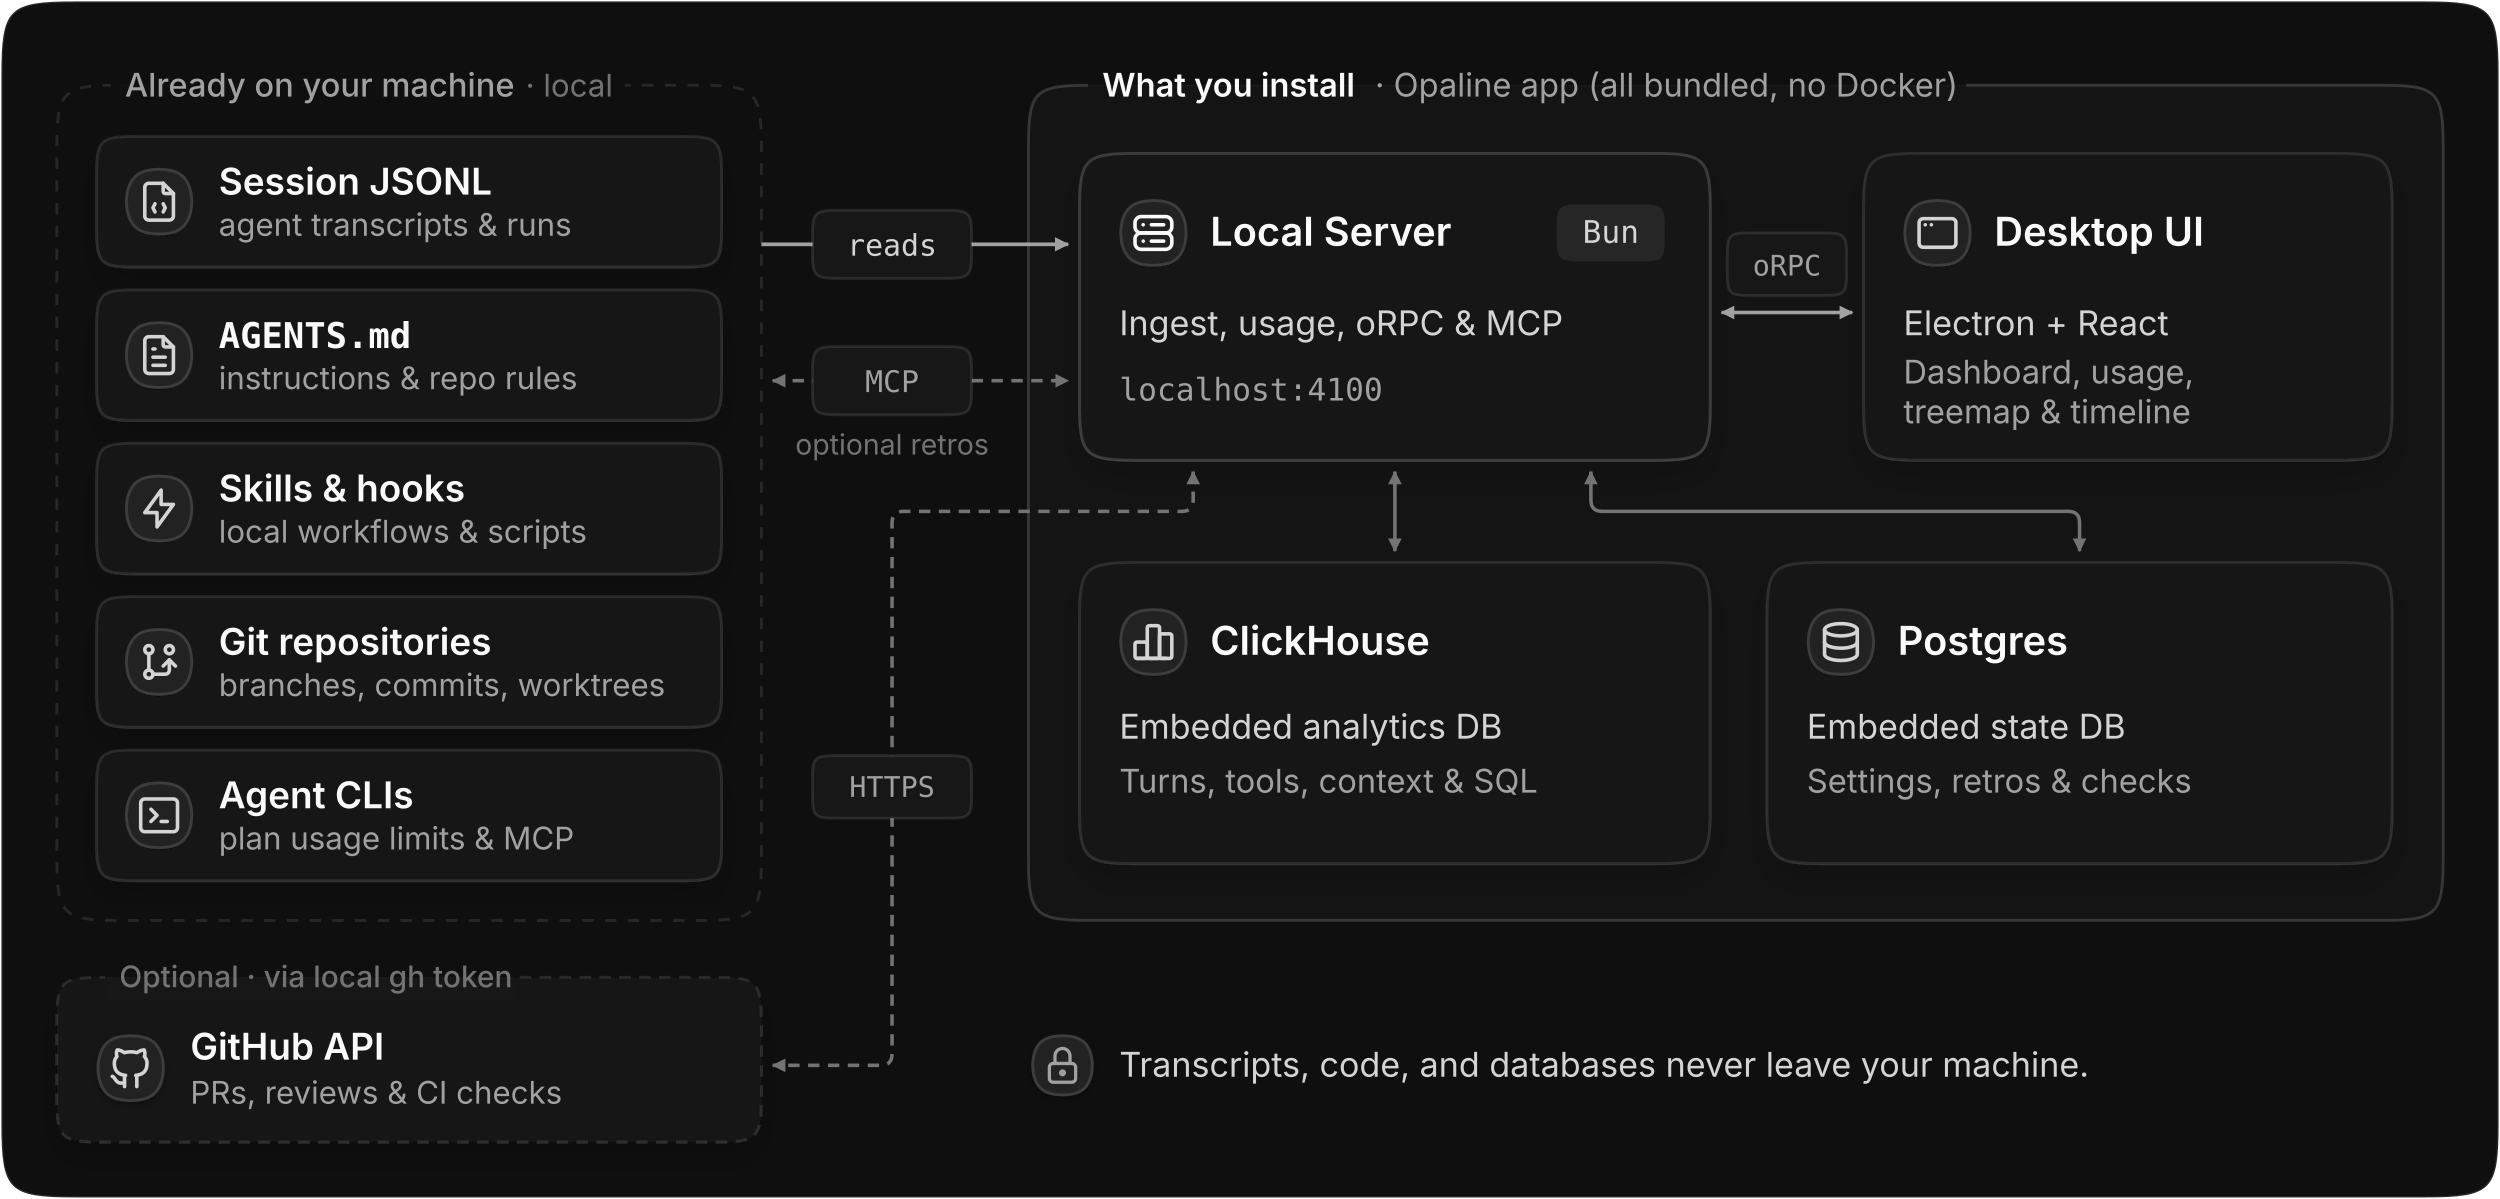
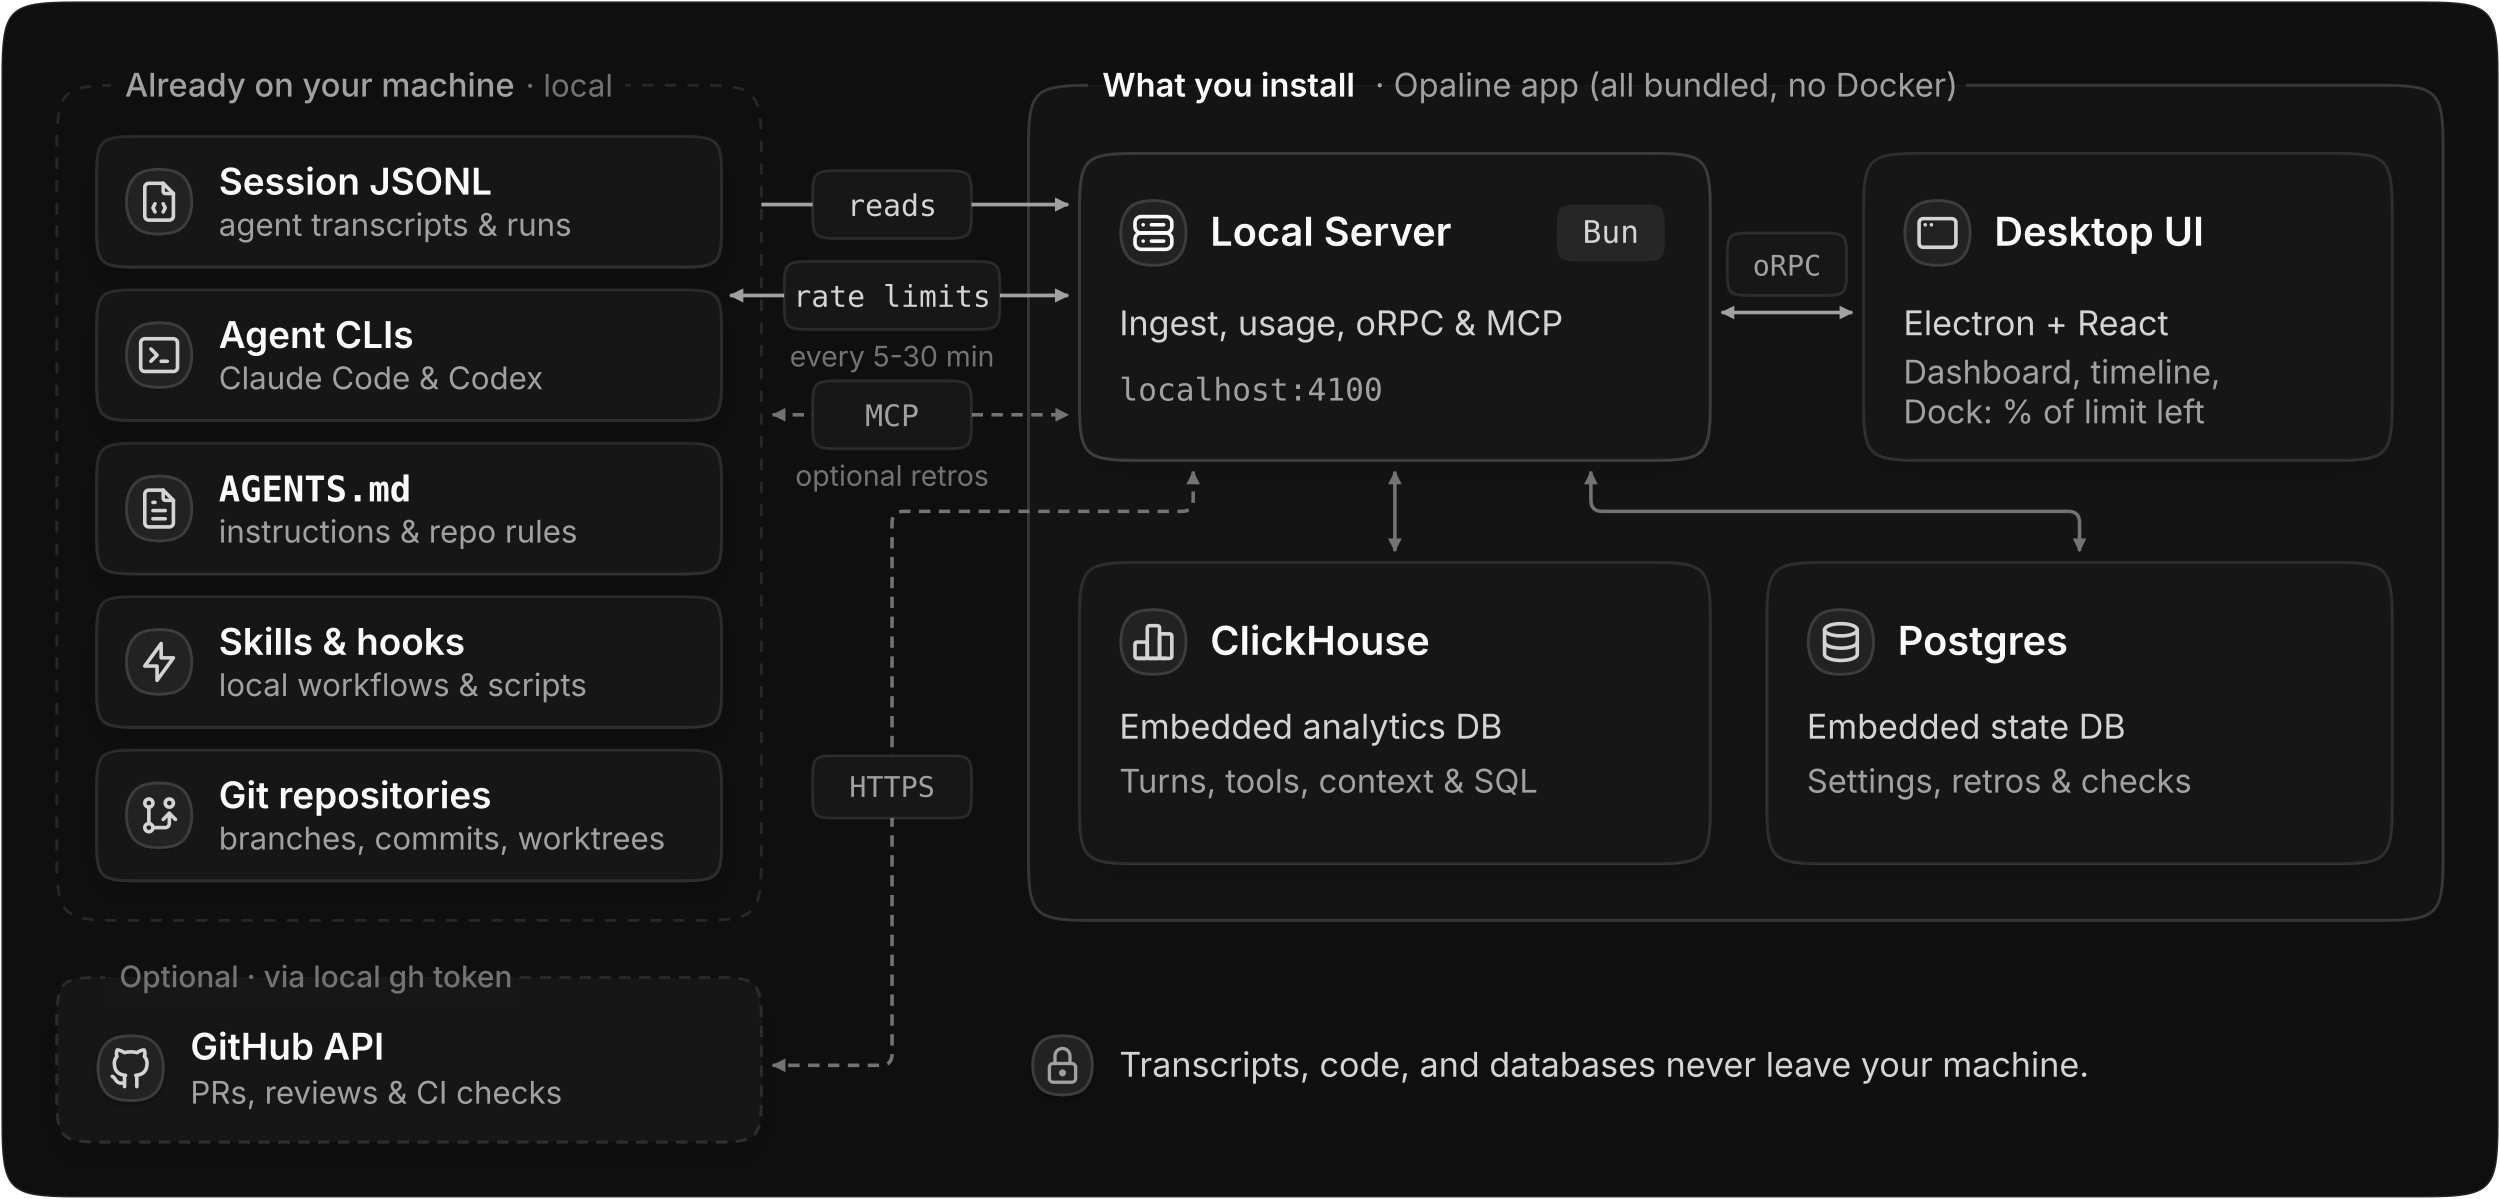
<svg xmlns="http://www.w3.org/2000/svg" viewBox="0 0 880 422" fill="none" role="img" aria-label="Opaline local architecture (dark)">
  <defs>
    <filter id="card-dark" x="-8%" y="-8%" width="116%" height="126%">
      <feDropShadow dx="0" dy="2" stdDeviation="2" flood-color="#000000" flood-opacity="0.22" />
      <feDropShadow dx="0" dy="6" stdDeviation="6" flood-color="#000000" flood-opacity="0.16" />
    </filter>
    <filter id="pebble-shadow-dark" x="-20%" y="-20%" width="140%" height="150%">
      <feDropShadow dx="0" dy="1" stdDeviation="1.4" flood-color="#000000" flood-opacity="0.34" />
    </filter>
    <clipPath id="opaline-pebble-clip-dark">
      <path d="M524.532 0C661.725 4.524 793.956 20.389 890.19 103.494C986.746 183.313 1047.24 330.329 1049 520.65C1047.24 710.913 986.746 857.99 890.19 937.817C793.956 1020.92 661.79 1036.79 524.532 1041.3C387.274 1036.79 255.1 1020.92 158.866 937.817C62.318 857.99 1.767 711.006 0 520.684C1.759 330.245 62.319 183.245 158.866 103.494C255.1 20.389 387.274 4.524 524.532 0Z" />
    </clipPath>
    <g id="opaline-pebble-shape-dark">
      <path d="M524.532 0C661.725 4.524 793.956 20.389 890.19 103.494C986.746 183.313 1047.24 330.329 1049 520.65C1047.24 710.913 986.746 857.99 890.19 937.817C793.956 1020.92 661.79 1036.79 524.532 1041.3C387.274 1036.79 255.1 1020.92 158.866 937.817C62.318 857.99 1.767 711.006 0 520.684C1.759 330.245 62.319 183.245 158.866 103.494C255.1 20.389 387.274 4.524 524.532 0Z" fill="#242424" />
      <path d="M524.532 0C661.725 4.524 793.956 20.389 890.19 103.494C986.746 183.313 1047.24 330.329 1049 520.65C1047.24 710.913 986.746 857.99 890.19 937.817C793.956 1020.92 661.79 1036.79 524.532 1041.3C387.274 1036.79 255.1 1020.92 158.866 937.817C62.318 857.99 1.767 711.006 0 520.684C1.759 330.245 62.319 183.245 158.866 103.494C255.1 20.389 387.274 4.524 524.532 0Z" clip-path="url(#opaline-pebble-clip-dark)" fill="none" stroke="rgba(255,255,255,0.11)" stroke-width="2" vector-effect="non-scaling-stroke" />
    </g>
    <marker id="arr-dark" viewBox="0 0 10 10" refX="8" refY="5" markerWidth="5.5" markerHeight="5.5" orient="auto-start-reverse">
      <path d="M 1.5 1.5 L 8.5 5 L 1.5 8.5 Z" fill="#a1a1a1" />
    </marker>
    <marker id="arr-soft-dark" viewBox="0 0 10 10" refX="8" refY="5" markerWidth="5.5" markerHeight="5.5" orient="auto-start-reverse">
      <path d="M 1.5 1.5 L 8.5 5 L 1.5 8.5 Z" fill="#737373" />
    </marker>
  </defs>
  <path d="M 26.5 0.5 L 853.5 0.5 C 877.13 0.5 879.5 2.87 879.5 26.5 L 879.5 395.5 C 879.5 419.13 877.13 421.5 853.5 421.5 L 26.5 421.5 C 2.87 421.5 0.5 419.13 0.5 395.5 L 0.5 26.5 C 0.5 2.87 2.87 0.5 26.5 0.5 Z" fill="#0f0f0f" stroke="rgba(250,250,250,0.10)" stroke-width="1" />
  <path d="M 42 30 L 246 30 C 266 30 268 32 268 52 L 268 302 C 268 322 266 324 246 324 L 42 324 C 22 324 20 322 20 302 L 20 52 C 20 32 22 30 42 30 Z" fill="none" stroke="rgba(250,250,250,0.10)" stroke-width="1" stroke-dasharray="4 4" />
  <rect x="39" y="21" width="181" height="9" fill="#0f0f0f" />
  <rect x="39" y="30" width="181" height="9" fill="#0f0f0f" />
  <text x="44" y="34" fill="#a1a1a1" font-size="11.5" font-weight="500" font-family="Inter, -apple-system, BlinkMacSystemFont, 'Segoe UI', sans-serif">Already on your machine</text>
  <text x="185" y="34" fill="#737373" font-size="11" font-family="Inter, -apple-system, BlinkMacSystemFont, 'Segoe UI', sans-serif">· local</text>
  <g filter="url(#card-dark)">
    <path d="M 48 48 L 240 48 C 252.73 48 254 49.27 254 62 L 254 80 C 254 92.73 252.73 94 240 94 L 48 94 C 35.27 94 34 92.73 34 80 L 34 62 C 34 49.27 35.27 48 48 48 Z" fill="#171717" stroke="rgba(250,250,250,0.10)" stroke-width="1" />
    <g filter="url(#pebble-shadow-dark)">
      <svg x="44" y="59" width="24" height="24" viewBox="0 0 1049 1042" overflow="visible">
        <use href="#opaline-pebble-shape-dark" />
      </svg>
    </g>
    <svg x="47.36" y="62.36" width="17.28" height="17.28" viewBox="0 0 24 24" fill="none" stroke="#d4d4d4" stroke-width="1.75" stroke-linecap="round" stroke-linejoin="round">
      <path d="M14 3v4a1 1 0 0 0 1 1h4" />
      <path d="M17 21h-10a2 2 0 0 1 -2 -2v-14a2 2 0 0 1 2 -2h7l5 5v11a2 2 0 0 1 -2 2" />
      <path d="M10 13l-1 2l1 2" />
      <path d="M14 13l1 2l-1 2" />
    </svg>
    <text x="77" y="68.5" fill="#fafafa" font-size="13" font-weight="600" font-family="Inter, -apple-system, BlinkMacSystemFont, 'Segoe UI', sans-serif">Session JSONL</text>
    <text x="77" y="83" fill="#a1a1a1" font-size="11" font-family="Inter, -apple-system, BlinkMacSystemFont, 'Segoe UI', sans-serif">agent transcripts &amp; runs</text>
  </g>
-   <g filter="url(#card-dark)">
-     <path d="M 48 102 L 240 102 C 252.73 102 254 103.27 254 116 L 254 134 C 254 146.73 252.73 148 240 148 L 48 148 C 35.27 148 34 146.73 34 134 L 34 116 C 34 103.27 35.27 102 48 102 Z" fill="#171717" stroke="rgba(250,250,250,0.10)" stroke-width="1" />
-     <g filter="url(#pebble-shadow-dark)">
-       <svg x="44" y="113" width="24" height="24" viewBox="0 0 1049 1042" overflow="visible">
-         <use href="#opaline-pebble-shape-dark" />
-       </svg>
-     </g>
-     <svg x="47.36" y="116.36" width="17.28" height="17.28" viewBox="0 0 24 24" fill="none" stroke="#d4d4d4" stroke-width="1.75" stroke-linecap="round" stroke-linejoin="round">
-       <path d="M14 3v4a1 1 0 0 0 1 1h4" />
-       <path d="M17 21h-10a2 2 0 0 1 -2 -2v-14a2 2 0 0 1 2 -2h7l5 5v11a2 2 0 0 1 -2 2" />
-       <path d="M9 9l1 0" />
-       <path d="M9 13l6 0" />
-       <path d="M9 17l6 0" />
-     </svg>
-     <text x="77" y="122.5" fill="#fafafa" font-size="12.5" font-weight="600" font-family="'Geist Mono', ui-monospace, SFMono-Regular, Menlo, monospace">AGENTS.md</text>
-     <text x="77" y="137" fill="#a1a1a1" font-size="11" font-family="Inter, -apple-system, BlinkMacSystemFont, 'Segoe UI', sans-serif">instructions &amp; repo rules</text>
-   </g>
-   <g filter="url(#card-dark)">
-     <path d="M 48 156 L 240 156 C 252.73 156 254 157.27 254 170 L 254 188 C 254 200.73 252.73 202 240 202 L 48 202 C 35.27 202 34 200.73 34 188 L 34 170 C 34 157.27 35.27 156 48 156 Z" fill="#171717" stroke="rgba(250,250,250,0.10)" stroke-width="1" />
-     <g filter="url(#pebble-shadow-dark)">
-       <svg x="44" y="167" width="24" height="24" viewBox="0 0 1049 1042" overflow="visible">
-         <use href="#opaline-pebble-shape-dark" />
-       </svg>
-     </g>
-     <svg x="47.36" y="170.36" width="17.28" height="17.28" viewBox="0 0 24 24" fill="none" stroke="#d4d4d4" stroke-width="1.75" stroke-linecap="round" stroke-linejoin="round">
-       <path d="M13 3l0 7l6 0l-8 11l0 -7l-6 0l8 -11" />
-     </svg>
-     <text x="77" y="176.5" fill="#fafafa" font-size="13" font-weight="600" font-family="Inter, -apple-system, BlinkMacSystemFont, 'Segoe UI', sans-serif">Skills &amp; hooks</text>
-     <text x="77" y="191" fill="#a1a1a1" font-size="11" font-family="Inter, -apple-system, BlinkMacSystemFont, 'Segoe UI', sans-serif">local workflows &amp; scripts</text>
-   </g>
-   <g filter="url(#card-dark)">
-     <path d="M 48 210 L 240 210 C 252.73 210 254 211.27 254 224 L 254 242 C 254 254.73 252.73 256 240 256 L 48 256 C 35.27 256 34 254.73 34 242 L 34 224 C 34 211.27 35.27 210 48 210 Z" fill="#171717" stroke="rgba(250,250,250,0.10)" stroke-width="1" />
-     <g filter="url(#pebble-shadow-dark)">
-       <svg x="44" y="221" width="24" height="24" viewBox="0 0 1049 1042" overflow="visible">
-         <use href="#opaline-pebble-shape-dark" />
-       </svg>
-     </g>
-     <svg x="47.36" y="224.36" width="17.28" height="17.28" viewBox="0 0 24 24" fill="none" stroke="#d4d4d4" stroke-width="1.75" stroke-linecap="round" stroke-linejoin="round">
-       <path d="M5 18a2 2 0 1 0 4 0a2 2 0 1 0 -4 0" />
-       <path d="M5 6a2 2 0 1 0 4 0a2 2 0 1 0 -4 0" />
-       <path d="M15 6a2 2 0 1 0 4 0a2 2 0 1 0 -4 0" />
-       <path d="M7 8l0 8" />
-       <path d="M9 18h6a2 2 0 0 0 2 -2v-5" />
-       <path d="M14 14l3 -3l3 3" />
-     </svg>
-     <text x="77" y="230.5" fill="#fafafa" font-size="13" font-weight="600" font-family="Inter, -apple-system, BlinkMacSystemFont, 'Segoe UI', sans-serif">Git repositories</text>
-     <text x="77" y="245" fill="#a1a1a1" font-size="11" font-family="Inter, -apple-system, BlinkMacSystemFont, 'Segoe UI', sans-serif">branches, commits, worktrees</text>
-   </g>
-   <g filter="url(#card-dark)">
-     <path d="M 48 264 L 240 264 C 252.73 264 254 265.27 254 278 L 254 296 C 254 308.73 252.73 310 240 310 L 48 310 C 35.27 310 34 308.73 34 296 L 34 278 C 34 265.27 35.27 264 48 264 Z" fill="#171717" stroke="rgba(250,250,250,0.10)" stroke-width="1" />
-     <g filter="url(#pebble-shadow-dark)">
-       <svg x="44" y="275" width="24" height="24" viewBox="0 0 1049 1042" overflow="visible">
-         <use href="#opaline-pebble-shape-dark" />
-       </svg>
-     </g>
-     <svg x="47.36" y="278.36" width="17.28" height="17.28" viewBox="0 0 24 24" fill="none" stroke="#d4d4d4" stroke-width="1.75" stroke-linecap="round" stroke-linejoin="round">
-       <path d="M8 9l3 3l-3 3" />
-       <path d="M13 15l3 0" />
-       <path d="M3 6a2 2 0 0 1 2 -2h14a2 2 0 0 1 2 2v12a2 2 0 0 1 -2 2h-14a2 2 0 0 1 -2 -2l0 -12" />
-     </svg>
-     <text x="77" y="284.5" fill="#fafafa" font-size="13" font-weight="600" font-family="Inter, -apple-system, BlinkMacSystemFont, 'Segoe UI', sans-serif">Agent CLIs</text>
-     <text x="77" y="299" fill="#a1a1a1" font-size="11" font-family="Inter, -apple-system, BlinkMacSystemFont, 'Segoe UI', sans-serif">plan usage limits &amp; MCP</text>
+   <g transform="translate(0 54)">
+     <g filter="url(#card-dark)">
+       <path d="M 48 102 L 240 102 C 252.73 102 254 103.27 254 116 L 254 134 C 254 146.73 252.73 148 240 148 L 48 148 C 35.27 148 34 146.73 34 134 L 34 116 C 34 103.27 35.27 102 48 102 Z" fill="#171717" stroke="rgba(250,250,250,0.10)" stroke-width="1" />
+       <g filter="url(#pebble-shadow-dark)">
+         <svg x="44" y="113" width="24" height="24" viewBox="0 0 1049 1042" overflow="visible">
+           <use href="#opaline-pebble-shape-dark" />
+         </svg>
+       </g>
+       <svg x="47.36" y="116.36" width="17.28" height="17.28" viewBox="0 0 24 24" fill="none" stroke="#d4d4d4" stroke-width="1.75" stroke-linecap="round" stroke-linejoin="round">
+         <path d="M14 3v4a1 1 0 0 0 1 1h4" />
+         <path d="M17 21h-10a2 2 0 0 1 -2 -2v-14a2 2 0 0 1 2 -2h7l5 5v11a2 2 0 0 1 -2 2" />
+         <path d="M9 9l1 0" />
+         <path d="M9 13l6 0" />
+         <path d="M9 17l6 0" />
+       </svg>
+       <text x="77" y="122.5" fill="#fafafa" font-size="12.5" font-weight="600" font-family="'Geist Mono', ui-monospace, SFMono-Regular, Menlo, monospace">AGENTS.md</text>
+       <text x="77" y="137" fill="#a1a1a1" font-size="11" font-family="Inter, -apple-system, BlinkMacSystemFont, 'Segoe UI', sans-serif">instructions &amp; repo rules</text>
+     </g>
+   </g>
+   <g transform="translate(0 54)">
+     <g filter="url(#card-dark)">
+       <path d="M 48 156 L 240 156 C 252.73 156 254 157.27 254 170 L 254 188 C 254 200.73 252.73 202 240 202 L 48 202 C 35.27 202 34 200.73 34 188 L 34 170 C 34 157.27 35.27 156 48 156 Z" fill="#171717" stroke="rgba(250,250,250,0.10)" stroke-width="1" />
+       <g filter="url(#pebble-shadow-dark)">
+         <svg x="44" y="167" width="24" height="24" viewBox="0 0 1049 1042" overflow="visible">
+           <use href="#opaline-pebble-shape-dark" />
+         </svg>
+       </g>
+       <svg x="47.36" y="170.36" width="17.28" height="17.28" viewBox="0 0 24 24" fill="none" stroke="#d4d4d4" stroke-width="1.75" stroke-linecap="round" stroke-linejoin="round">
+         <path d="M13 3l0 7l6 0l-8 11l0 -7l-6 0l8 -11" />
+       </svg>
+       <text x="77" y="176.5" fill="#fafafa" font-size="13" font-weight="600" font-family="Inter, -apple-system, BlinkMacSystemFont, 'Segoe UI', sans-serif">Skills &amp; hooks</text>
+       <text x="77" y="191" fill="#a1a1a1" font-size="11" font-family="Inter, -apple-system, BlinkMacSystemFont, 'Segoe UI', sans-serif">local workflows &amp; scripts</text>
+     </g>
+   </g>
+   <g transform="translate(0 54)">
+     <g filter="url(#card-dark)">
+       <path d="M 48 210 L 240 210 C 252.73 210 254 211.27 254 224 L 254 242 C 254 254.73 252.73 256 240 256 L 48 256 C 35.27 256 34 254.73 34 242 L 34 224 C 34 211.27 35.27 210 48 210 Z" fill="#171717" stroke="rgba(250,250,250,0.10)" stroke-width="1" />
+       <g filter="url(#pebble-shadow-dark)">
+         <svg x="44" y="221" width="24" height="24" viewBox="0 0 1049 1042" overflow="visible">
+           <use href="#opaline-pebble-shape-dark" />
+         </svg>
+       </g>
+       <svg x="47.36" y="224.36" width="17.28" height="17.28" viewBox="0 0 24 24" fill="none" stroke="#d4d4d4" stroke-width="1.75" stroke-linecap="round" stroke-linejoin="round">
+         <path d="M5 18a2 2 0 1 0 4 0a2 2 0 1 0 -4 0" />
+         <path d="M5 6a2 2 0 1 0 4 0a2 2 0 1 0 -4 0" />
+         <path d="M15 6a2 2 0 1 0 4 0a2 2 0 1 0 -4 0" />
+         <path d="M7 8l0 8" />
+         <path d="M9 18h6a2 2 0 0 0 2 -2v-5" />
+         <path d="M14 14l3 -3l3 3" />
+       </svg>
+       <text x="77" y="230.5" fill="#fafafa" font-size="13" font-weight="600" font-family="Inter, -apple-system, BlinkMacSystemFont, 'Segoe UI', sans-serif">Git repositories</text>
+       <text x="77" y="245" fill="#a1a1a1" font-size="11" font-family="Inter, -apple-system, BlinkMacSystemFont, 'Segoe UI', sans-serif">branches, commits, worktrees</text>
+     </g>
+   </g>
+   <g transform="translate(0 -162)">
+     <g filter="url(#card-dark)">
+       <path d="M 48 264 L 240 264 C 252.73 264 254 265.27 254 278 L 254 296 C 254 308.73 252.73 310 240 310 L 48 310 C 35.27 310 34 308.73 34 296 L 34 278 C 34 265.27 35.27 264 48 264 Z" fill="#171717" stroke="rgba(250,250,250,0.10)" stroke-width="1" />
+       <g filter="url(#pebble-shadow-dark)">
+         <svg x="44" y="275" width="24" height="24" viewBox="0 0 1049 1042" overflow="visible">
+           <use href="#opaline-pebble-shape-dark" />
+         </svg>
+       </g>
+       <svg x="47.36" y="278.36" width="17.28" height="17.28" viewBox="0 0 24 24" fill="none" stroke="#d4d4d4" stroke-width="1.75" stroke-linecap="round" stroke-linejoin="round">
+         <path d="M8 9l3 3l-3 3" />
+         <path d="M13 15l3 0" />
+         <path d="M3 6a2 2 0 0 1 2 -2h14a2 2 0 0 1 2 2v12a2 2 0 0 1 -2 2h-14a2 2 0 0 1 -2 -2l0 -12" />
+       </svg>
+       <text x="77" y="284.5" fill="#fafafa" font-size="13" font-weight="600" font-family="Inter, -apple-system, BlinkMacSystemFont, 'Segoe UI', sans-serif">Agent CLIs</text>
+       <text x="77" y="299" fill="#a1a1a1" font-size="11" font-family="Inter, -apple-system, BlinkMacSystemFont, 'Segoe UI', sans-serif">Claude Code &amp; Codex</text>
+     </g>
  </g>
  <g filter="url(#card-dark)">
    <path d="M 36 344 L 252 344 C 266.54 344 268 345.46 268 360 L 268 386 C 268 400.54 266.54 402 252 402 L 36 402 C 21.46 402 20 400.54 20 386 L 20 360 C 20 345.46 21.46 344 36 344 Z" fill="#171717" stroke="rgba(250,250,250,0.10)" stroke-width="1" stroke-dasharray="4 3" />
  </g>
  <rect x="37" y="335" width="144" height="9" fill="#0f0f0f" />
  <rect x="37" y="344" width="144" height="9" fill="#171717" />
  <text x="42" y="347.5" fill="#737373" font-size="10.5" font-weight="500" font-family="Inter, -apple-system, BlinkMacSystemFont, 'Segoe UI', sans-serif">Optional · via local gh token</text>
  <g filter="url(#pebble-shadow-dark)">
    <svg x="34" y="364" width="24" height="24" viewBox="0 0 1049 1042" overflow="visible">
      <use href="#opaline-pebble-shape-dark" />
    </svg>
  </g>
  <svg x="37.36" y="367.36" width="17.28" height="17.28" viewBox="0 0 24 24" fill="none" stroke="#d4d4d4" stroke-width="1.75" stroke-linecap="round" stroke-linejoin="round">
    <path d="M9 19c-4.3 1.4 -4.3 -2.5 -6 -3m12 5v-3.5c0 -1 .1 -1.4 -.5 -2c2.8 -.3 5.5 -1.4 5.5 -6a4.6 4.6 0 0 0 -1.3 -3.2a4.2 4.2 0 0 0 -.1 -3.2s-1.1 -.3 -3.5 1.3a12.3 12.3 0 0 0 -6.2 0c-2.4 -1.6 -3.5 -1.3 -3.5 -1.3a4.2 4.2 0 0 0 -.1 3.2a4.6 4.6 0 0 0 -1.3 3.2c0 4.6 2.7 5.7 5.5 6c-.6 .6 -.6 1.2 -.5 2v3.5" />
  </svg>
  <text x="67" y="373" fill="#fafafa" font-size="13" font-weight="600" font-family="Inter, -apple-system, BlinkMacSystemFont, 'Segoe UI', sans-serif">GitHub API</text>
  <text x="67" y="388.5" fill="#a1a1a1" font-size="11" font-family="Inter, -apple-system, BlinkMacSystemFont, 'Segoe UI', sans-serif">PRs, reviews &amp; CI checks</text>
  <path d="M 384 30 L 838 30 C 858 30 860 32 860 52 L 860 302 C 860 322 858 324 838 324 L 384 324 C 364 324 362 322 362 302 L 362 52 C 362 32 364 30 384 30 Z" fill="#141414" stroke="rgba(250,250,250,0.16)" stroke-width="1" />
  <rect x="383" y="21" width="309" height="9" fill="#0f0f0f" />
  <rect x="383" y="30" width="309" height="9" fill="#141414" />
  <text x="388" y="34" fill="#fafafa" font-size="11.5" font-weight="600" font-family="Inter, -apple-system, BlinkMacSystemFont, 'Segoe UI', sans-serif">What you install</text>
  <text x="484" y="34" fill="#a1a1a1" font-size="11.5" font-family="Inter, -apple-system, BlinkMacSystemFont, 'Segoe UI', sans-serif">· Opaline app (all bundled, no Docker)</text>
  <g filter="url(#card-dark)">
    <path d="M 400 54 L 582 54 C 600.18 54 602 55.82 602 74 L 602 142 C 602 160.18 600.18 162 582 162 L 400 162 C 381.82 162 380 160.18 380 142 L 380 74 C 380 55.82 381.82 54 400 54 Z" fill="#171717" stroke="rgba(250,250,250,0.16)" stroke-width="1" />
    <g filter="url(#pebble-shadow-dark)">
      <svg x="394" y="70" width="24" height="24" viewBox="0 0 1049 1042" overflow="visible">
        <use href="#opaline-pebble-shape-dark" />
      </svg>
    </g>
    <svg x="397.36" y="73.36" width="17.28" height="17.28" viewBox="0 0 24 24" fill="none" stroke="#fafafa" stroke-width="1.75" stroke-linecap="round" stroke-linejoin="round">
      <path d="M3 7a3 3 0 0 1 3 -3h12a3 3 0 0 1 3 3v2a3 3 0 0 1 -3 3h-12a3 3 0 0 1 -3 -3v-2" />
      <path d="M3 15a3 3 0 0 1 3 -3h12a3 3 0 0 1 3 3v2a3 3 0 0 1 -3 3h-12a3 3 0 0 1 -3 -3l0 -2" />
      <path d="M7 8l0 .01" />
      <path d="M7 16l0 .01" />
      <path d="M11 8h6" />
      <path d="M11 16h6" />
    </svg>
    <text x="426" y="86.5" fill="#fafafa" font-size="14" font-weight="600" font-family="Inter, -apple-system, BlinkMacSystemFont, 'Segoe UI', sans-serif">Local Server</text>
    <path d="M 556 72 L 578 72 C 585.27 72 586 72.73 586 80 L 586 84 C 586 91.27 585.27 92 578 92 L 556 92 C 548.73 92 548 91.27 548 84 L 548 80 C 548 72.73 548.73 72 556 72 Z" fill="#262626" />
    <text x="567" y="85.5" text-anchor="middle" fill="#d4d4d4" font-size="11" font-weight="500" font-family="'Geist Mono', ui-monospace, SFMono-Regular, Menlo, monospace">Bun</text>
    <text x="394" y="118" fill="#d4d4d4" font-size="12" font-family="Inter, -apple-system, BlinkMacSystemFont, 'Segoe UI', sans-serif">Ingest, usage, oRPC &amp; MCP</text>
    <text x="394" y="141" fill="#a1a1a1" font-size="11" font-family="'Geist Mono', ui-monospace, SFMono-Regular, Menlo, monospace">localhost:4100</text>
  </g>
  <g filter="url(#card-dark)">
    <path d="M 676 54 L 822 54 C 840.18 54 842 55.82 842 74 L 842 142 C 842 160.18 840.18 162 822 162 L 676 162 C 657.82 162 656 160.18 656 142 L 656 74 C 656 55.82 657.82 54 676 54 Z" fill="#171717" stroke="rgba(250,250,250,0.10)" stroke-width="1" />
    <g filter="url(#pebble-shadow-dark)">
      <svg x="670" y="70" width="24" height="24" viewBox="0 0 1049 1042" overflow="visible">
        <use href="#opaline-pebble-shape-dark" />
      </svg>
    </g>
    <svg x="673.36" y="73.36" width="17.28" height="17.28" viewBox="0 0 24 24" fill="none" stroke="#d4d4d4" stroke-width="1.75" stroke-linecap="round" stroke-linejoin="round">
      <path d="M3 7a2 2 0 0 1 2 -2h14a2 2 0 0 1 2 2v10a2 2 0 0 1 -2 2h-14a2 2 0 0 1 -2 -2v-10" />
      <path d="M6 8h.01" />
      <path d="M9 8h.01" />
    </svg>
    <text x="702" y="86.5" fill="#fafafa" font-size="14" font-weight="600" font-family="Inter, -apple-system, BlinkMacSystemFont, 'Segoe UI', sans-serif">Desktop UI</text>
    <text x="670" y="118" fill="#d4d4d4" font-size="12" font-family="Inter, -apple-system, BlinkMacSystemFont, 'Segoe UI', sans-serif">Electron + React</text>
-     <text x="670" y="135" fill="#a1a1a1" font-size="11.5" font-family="Inter, -apple-system, BlinkMacSystemFont, 'Segoe UI', sans-serif">Dashboard, usage,</text>
-     <text x="670" y="149" fill="#a1a1a1" font-size="11.5" font-family="Inter, -apple-system, BlinkMacSystemFont, 'Segoe UI', sans-serif">treemap &amp; timeline</text>
+     <text x="670" y="135" fill="#a1a1a1" font-size="11.5" font-family="Inter, -apple-system, BlinkMacSystemFont, 'Segoe UI', sans-serif">Dashboard, timeline,</text>
+     <text x="670" y="149" fill="#a1a1a1" font-size="11.5" font-family="Inter, -apple-system, BlinkMacSystemFont, 'Segoe UI', sans-serif">Dock: % of limit left</text>
  </g>
  <g filter="url(#card-dark)">
    <path d="M 400 198 L 582 198 C 600.18 198 602 199.82 602 218 L 602 284 C 602 302.18 600.18 304 582 304 L 400 304 C 381.82 304 380 302.18 380 284 L 380 218 C 380 199.82 381.82 198 400 198 Z" fill="#171717" stroke="rgba(250,250,250,0.10)" stroke-width="1" />
    <g filter="url(#pebble-shadow-dark)">
      <svg x="394" y="214" width="24" height="24" viewBox="0 0 1049 1042" overflow="visible">
        <use href="#opaline-pebble-shape-dark" />
      </svg>
    </g>
    <svg x="397.36" y="217.36" width="17.28" height="17.28" viewBox="0 0 24 24" fill="none" stroke="#d4d4d4" stroke-width="1.75" stroke-linecap="round" stroke-linejoin="round">
      <path d="M3 13a1 1 0 0 1 1 -1h4a1 1 0 0 1 1 1v6a1 1 0 0 1 -1 1h-4a1 1 0 0 1 -1 -1l0 -6" />
      <path d="M15 9a1 1 0 0 1 1 -1h4a1 1 0 0 1 1 1v10a1 1 0 0 1 -1 1h-4a1 1 0 0 1 -1 -1l0 -10" />
      <path d="M9 5a1 1 0 0 1 1 -1h4a1 1 0 0 1 1 1v14a1 1 0 0 1 -1 1h-4a1 1 0 0 1 -1 -1l0 -14" />
      <path d="M4 20h14" />
    </svg>
    <text x="426" y="230.5" fill="#fafafa" font-size="14" font-weight="600" font-family="Inter, -apple-system, BlinkMacSystemFont, 'Segoe UI', sans-serif">ClickHouse</text>
    <text x="394" y="260" fill="#d4d4d4" font-size="12" font-family="Inter, -apple-system, BlinkMacSystemFont, 'Segoe UI', sans-serif">Embedded analytics DB</text>
    <text x="394" y="279" fill="#a1a1a1" font-size="11.5" font-family="Inter, -apple-system, BlinkMacSystemFont, 'Segoe UI', sans-serif">Turns, tools, context &amp; SQL</text>
  </g>
  <g filter="url(#card-dark)">
    <path d="M 642 198 L 822 198 C 840.18 198 842 199.82 842 218 L 842 284 C 842 302.18 840.18 304 822 304 L 642 304 C 623.82 304 622 302.18 622 284 L 622 218 C 622 199.82 623.82 198 642 198 Z" fill="#171717" stroke="rgba(250,250,250,0.10)" stroke-width="1" />
    <g filter="url(#pebble-shadow-dark)">
      <svg x="636" y="214" width="24" height="24" viewBox="0 0 1049 1042" overflow="visible">
        <use href="#opaline-pebble-shape-dark" />
      </svg>
    </g>
    <svg x="639.36" y="217.36" width="17.28" height="17.28" viewBox="0 0 24 24" fill="none" stroke="#d4d4d4" stroke-width="1.75" stroke-linecap="round" stroke-linejoin="round">
      <path d="M4 6a8 3 0 1 0 16 0a8 3 0 1 0 -16 0" />
      <path d="M4 6v6a8 3 0 0 0 16 0v-6" />
      <path d="M4 12v6a8 3 0 0 0 16 0v-6" />
    </svg>
    <text x="668" y="230.5" fill="#fafafa" font-size="14" font-weight="600" font-family="Inter, -apple-system, BlinkMacSystemFont, 'Segoe UI', sans-serif">Postgres</text>
    <text x="636" y="260" fill="#d4d4d4" font-size="12" font-family="Inter, -apple-system, BlinkMacSystemFont, 'Segoe UI', sans-serif">Embedded state DB</text>
    <text x="636" y="279" fill="#a1a1a1" font-size="11.5" font-family="Inter, -apple-system, BlinkMacSystemFont, 'Segoe UI', sans-serif">Settings, retros &amp; checks</text>
  </g>
  <g filter="url(#pebble-shadow-dark)">
    <svg x="363" y="364" width="22" height="22" viewBox="0 0 1049 1042" overflow="visible">
      <use href="#opaline-pebble-shape-dark" />
    </svg>
  </g>
  <svg x="366.08" y="367.08" width="15.84" height="15.84" viewBox="0 0 24 24" fill="none" stroke="#a1a1a1" stroke-width="1.75" stroke-linecap="round" stroke-linejoin="round">
    <path d="M5 13a2 2 0 0 1 2 -2h10a2 2 0 0 1 2 2v6a2 2 0 0 1 -2 2h-10a2 2 0 0 1 -2 -2v-6" />
    <path d="M11 16a1 1 0 1 0 2 0a1 1 0 0 0 -2 0" />
    <path d="M8 11v-4a4 4 0 1 1 8 0v4" />
  </svg>
  <text x="394" y="379" fill="#d4d4d4" font-size="12" font-family="Inter, -apple-system, BlinkMacSystemFont, 'Segoe UI', sans-serif">Transcripts, code, and databases never leave your machine.</text>
-   <line x1="268" y1="86" x2="376" y2="86" stroke="#a1a1a1" stroke-width="1.3" marker-end="url(#arr-dark)" />
-   <path d="M 295 74 L 333 74 C 341.18 74 342 74.82 342 83 L 342 89 C 342 97.18 341.18 98 333 98 L 295 98 C 286.82 98 286 97.18 286 89 L 286 83 C 286 74.82 286.82 74 295 74 Z" fill="#171717" stroke="rgba(250,250,250,0.10)" stroke-width="1" />
-   <text x="314" y="90" text-anchor="middle" fill="#d4d4d4" font-size="10.5" font-weight="500" font-family="'Geist Mono', ui-monospace, SFMono-Regular, Menlo, monospace">reads</text>
-   <line x1="272" y1="134" x2="376" y2="134" stroke="#737373" stroke-width="1.25" stroke-dasharray="4 3" marker-start="url(#arr-soft-dark)" marker-end="url(#arr-soft-dark)" />
-   <path d="M 295 122 L 333 122 C 341.18 122 342 122.82 342 131 L 342 137 C 342 145.18 341.18 146 333 146 L 295 146 C 286.82 146 286 145.18 286 137 L 286 131 C 286 122.82 286.82 122 295 122 Z" fill="#171717" stroke="rgba(250,250,250,0.10)" stroke-width="1" />
-   <text x="314" y="138" text-anchor="middle" fill="#a1a1a1" font-size="10.5" font-weight="500" font-family="'Geist Mono', ui-monospace, SFMono-Regular, Menlo, monospace">MCP</text>
-   <text x="314" y="160" text-anchor="middle" fill="#737373" font-size="10" font-family="Inter, -apple-system, BlinkMacSystemFont, 'Segoe UI', sans-serif">optional retros</text>
+   <line x1="268" y1="72" x2="376" y2="72" stroke="#a1a1a1" stroke-width="1.3" marker-end="url(#arr-dark)" />
+   <path d="M 295 60 L 333 60 C 341.18 60 342 60.82 342 69 L 342 75 C 342 83.18 341.18 84 333 84 L 295 84 C 286.82 84 286 83.18 286 75 L 286 69 C 286 60.82 286.82 60 295 60 Z" fill="#171717" stroke="rgba(250,250,250,0.10)" stroke-width="1" />
+   <text x="314" y="76" text-anchor="middle" fill="#d4d4d4" font-size="10.5" font-weight="500" font-family="'Geist Mono', ui-monospace, SFMono-Regular, Menlo, monospace">reads</text>
+   <line x1="257" y1="104" x2="376" y2="104" stroke="#a1a1a1" stroke-width="1.3" marker-start="url(#arr-dark)" marker-end="url(#arr-dark)" />
+   <path d="M 285 92 L 343 92 C 351.18 92 352 92.82 352 101 L 352 107 C 352 115.18 351.18 116 343 116 L 285 116 C 276.82 116 276 115.18 276 107 L 276 101 C 276 92.82 276.82 92 285 92 Z" fill="#171717" stroke="rgba(250,250,250,0.10)" stroke-width="1" />
+   <text x="314" y="108" text-anchor="middle" fill="#d4d4d4" font-size="10.5" font-weight="500" font-family="'Geist Mono', ui-monospace, SFMono-Regular, Menlo, monospace">rate limits</text>
+   <text x="314" y="129" text-anchor="middle" fill="#737373" font-size="10" font-family="Inter, -apple-system, BlinkMacSystemFont, 'Segoe UI', sans-serif">every 5-30 min</text>
+   <line x1="272" y1="146" x2="376" y2="146" stroke="#737373" stroke-width="1.25" stroke-dasharray="4 3" marker-start="url(#arr-soft-dark)" marker-end="url(#arr-soft-dark)" />
+   <path d="M 295 134 L 333 134 C 341.18 134 342 134.82 342 143 L 342 149 C 342 157.18 341.18 158 333 158 L 295 158 C 286.82 158 286 157.18 286 149 L 286 143 C 286 134.82 286.82 134 295 134 Z" fill="#171717" stroke="rgba(250,250,250,0.10)" stroke-width="1" />
+   <text x="314" y="150" text-anchor="middle" fill="#a1a1a1" font-size="10.5" font-weight="500" font-family="'Geist Mono', ui-monospace, SFMono-Regular, Menlo, monospace">MCP</text>
+   <text x="314" y="171" text-anchor="middle" fill="#737373" font-size="10" font-family="Inter, -apple-system, BlinkMacSystemFont, 'Segoe UI', sans-serif">optional retros</text>
  <path d="M 420 166 L 420 176 Q 420 180 416 180 L 318 180 Q 314 180 314 184 L 314 371 Q 314 375 310 375 L 272 375" stroke="#737373" stroke-width="1.25" stroke-dasharray="4 3" marker-start="url(#arr-soft-dark)" marker-end="url(#arr-soft-dark)" />
  <path d="M 294 266 L 334 266 C 341.27 266 342 266.73 342 274 L 342 280 C 342 287.27 341.27 288 334 288 L 294 288 C 286.73 288 286 287.27 286 280 L 286 274 C 286 266.73 286.73 266 294 266 Z" fill="#171717" stroke="rgba(250,250,250,0.10)" stroke-width="1" />
  <text x="314" y="280.5" text-anchor="middle" fill="#a1a1a1" font-size="10" font-weight="500" font-family="'Geist Mono', ui-monospace, SFMono-Regular, Menlo, monospace">HTTPS</text>
  <line x1="606" y1="110" x2="652" y2="110" stroke="#a1a1a1" stroke-width="1.25" marker-start="url(#arr-dark)" marker-end="url(#arr-dark)" />
  <path d="M 616 82 L 642 82 C 649.27 82 650 82.73 650 90 L 650 96 C 650 103.27 649.27 104 642 104 L 616 104 C 608.73 104 608 103.27 608 96 L 608 90 C 608 82.73 608.73 82 616 82 Z" fill="#171717" stroke="rgba(250,250,250,0.10)" stroke-width="1" />
  <text x="629" y="97" text-anchor="middle" fill="#a1a1a1" font-size="10" font-family="'Geist Mono', ui-monospace, SFMono-Regular, Menlo, monospace">oRPC</text>
  <line x1="491" y1="166" x2="491" y2="194" stroke="#737373" stroke-width="1.25" marker-start="url(#arr-soft-dark)" marker-end="url(#arr-soft-dark)" />
  <path d="M 560 166 L 560 176 Q 560 180 564 180 L 728 180 Q 732 180 732 184 L 732 194" stroke="#737373" stroke-width="1.25" marker-start="url(#arr-soft-dark)" marker-end="url(#arr-soft-dark)" />
</svg>
